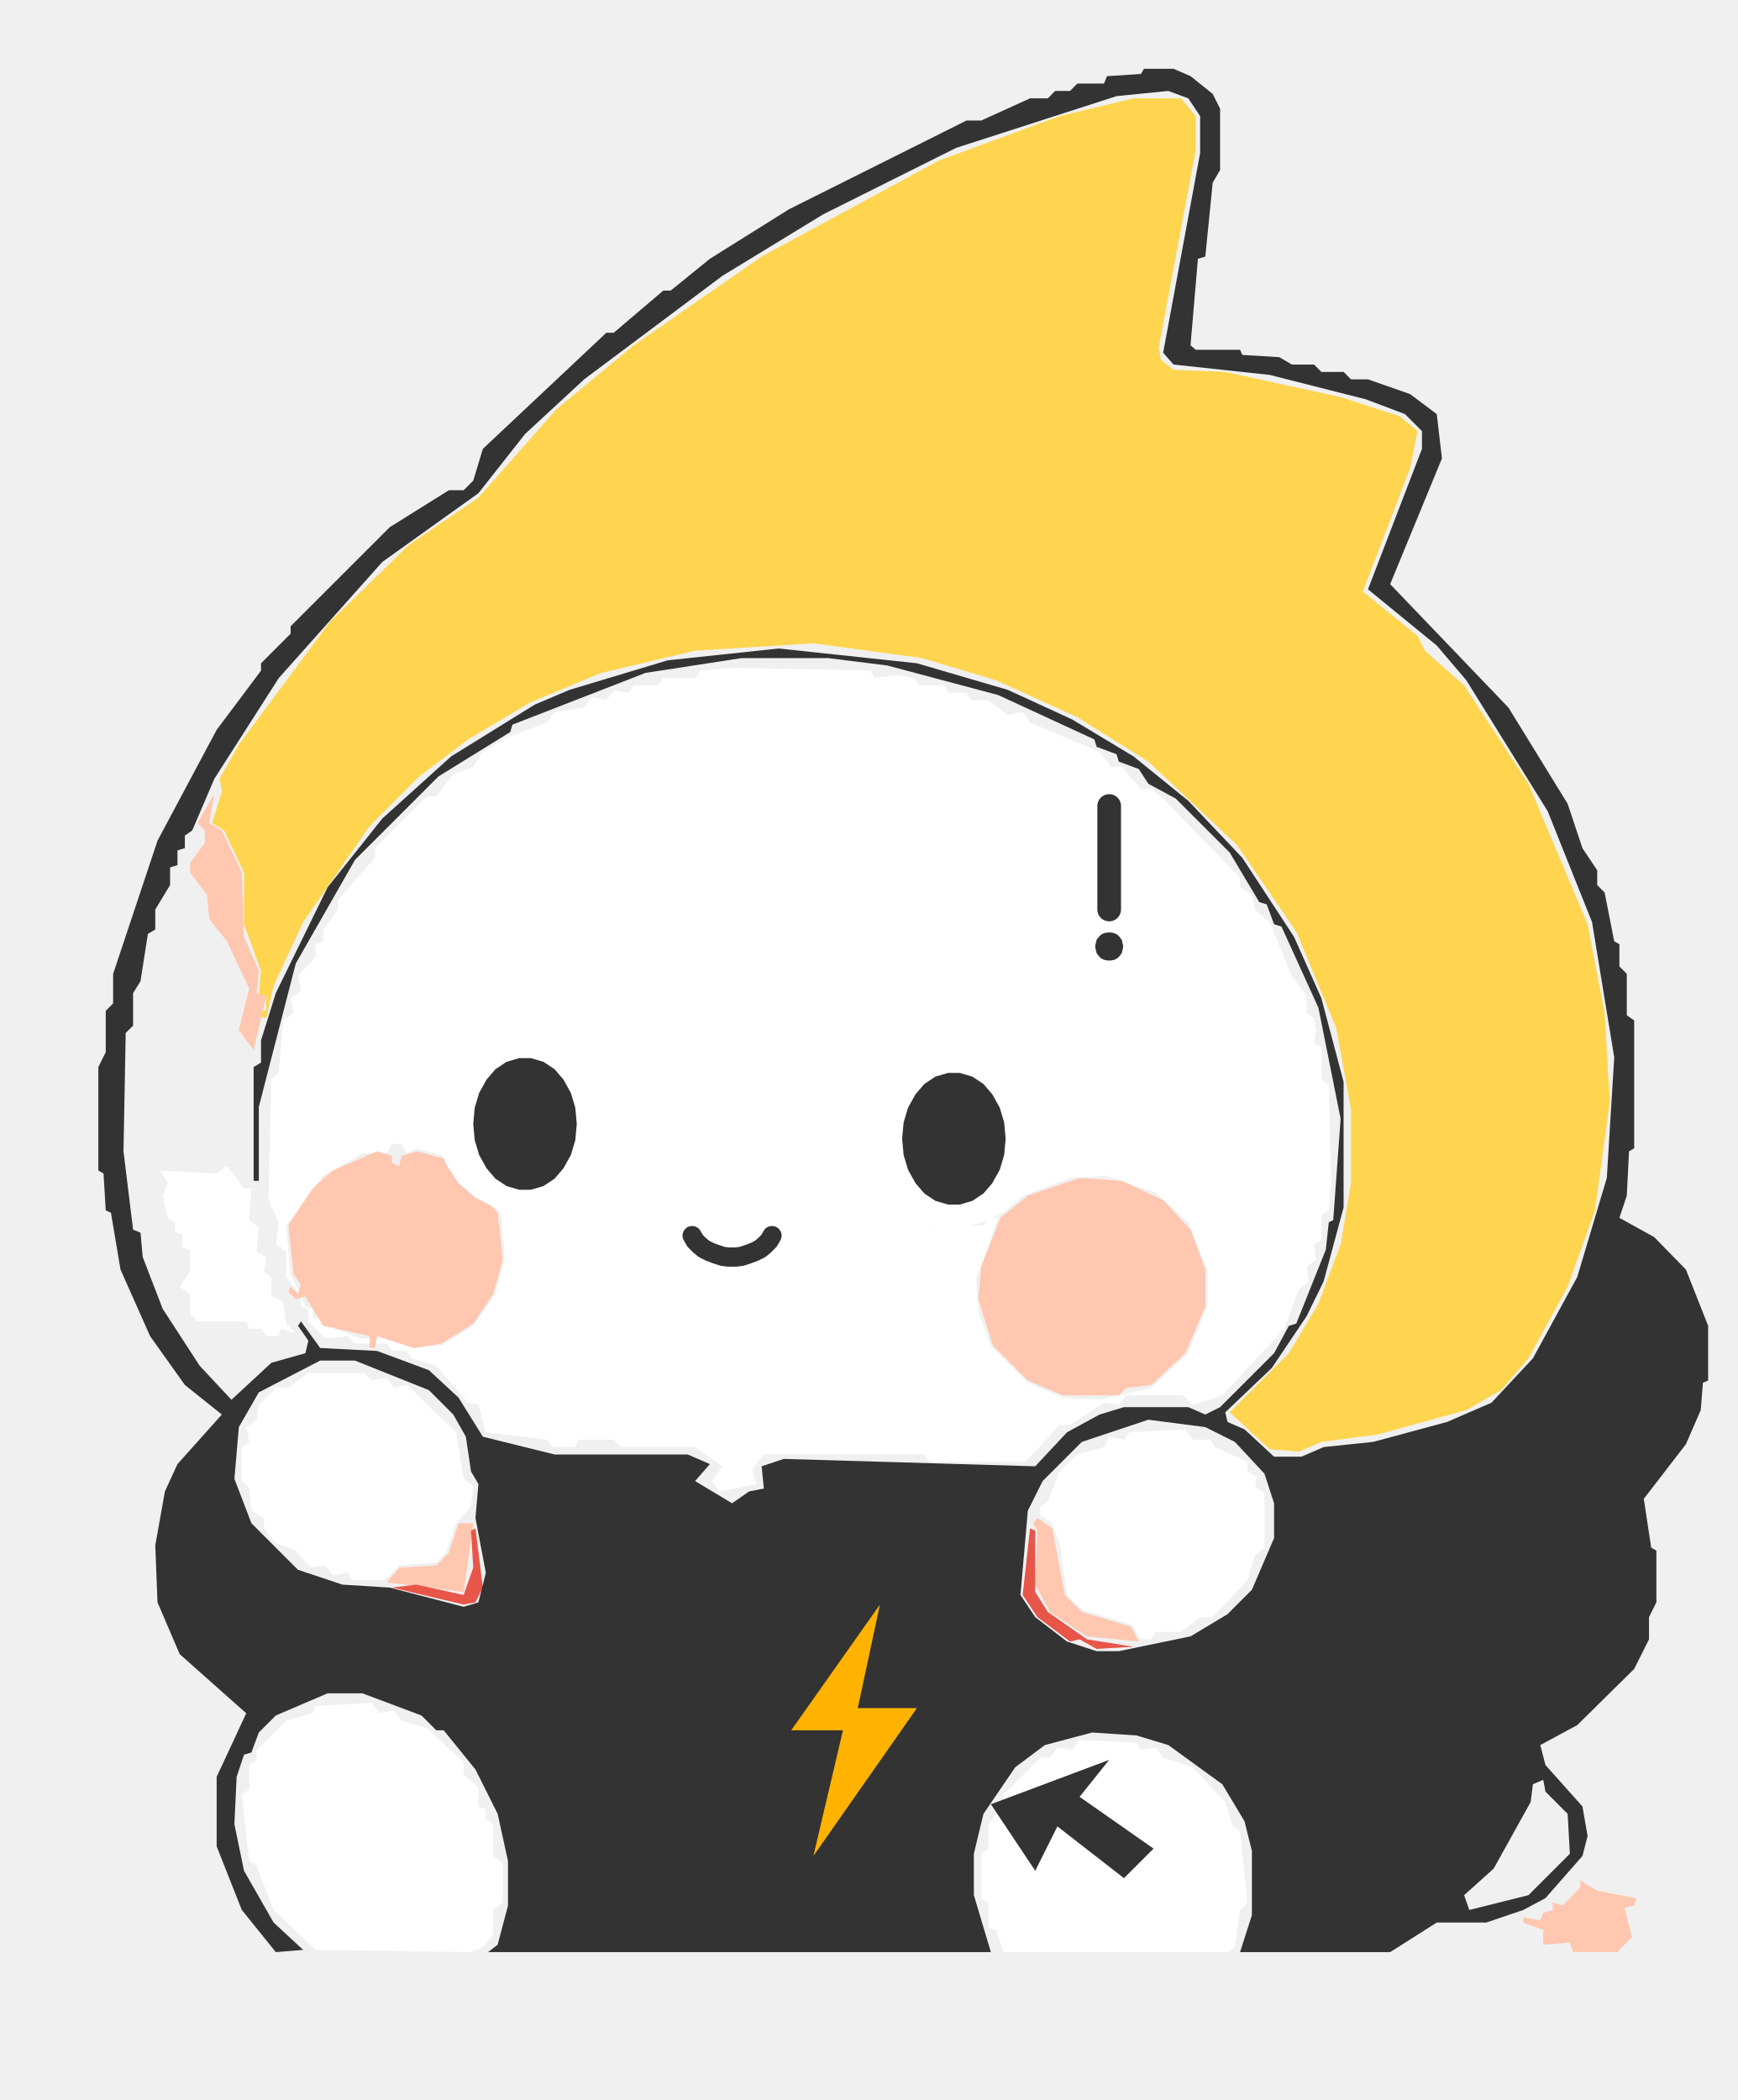
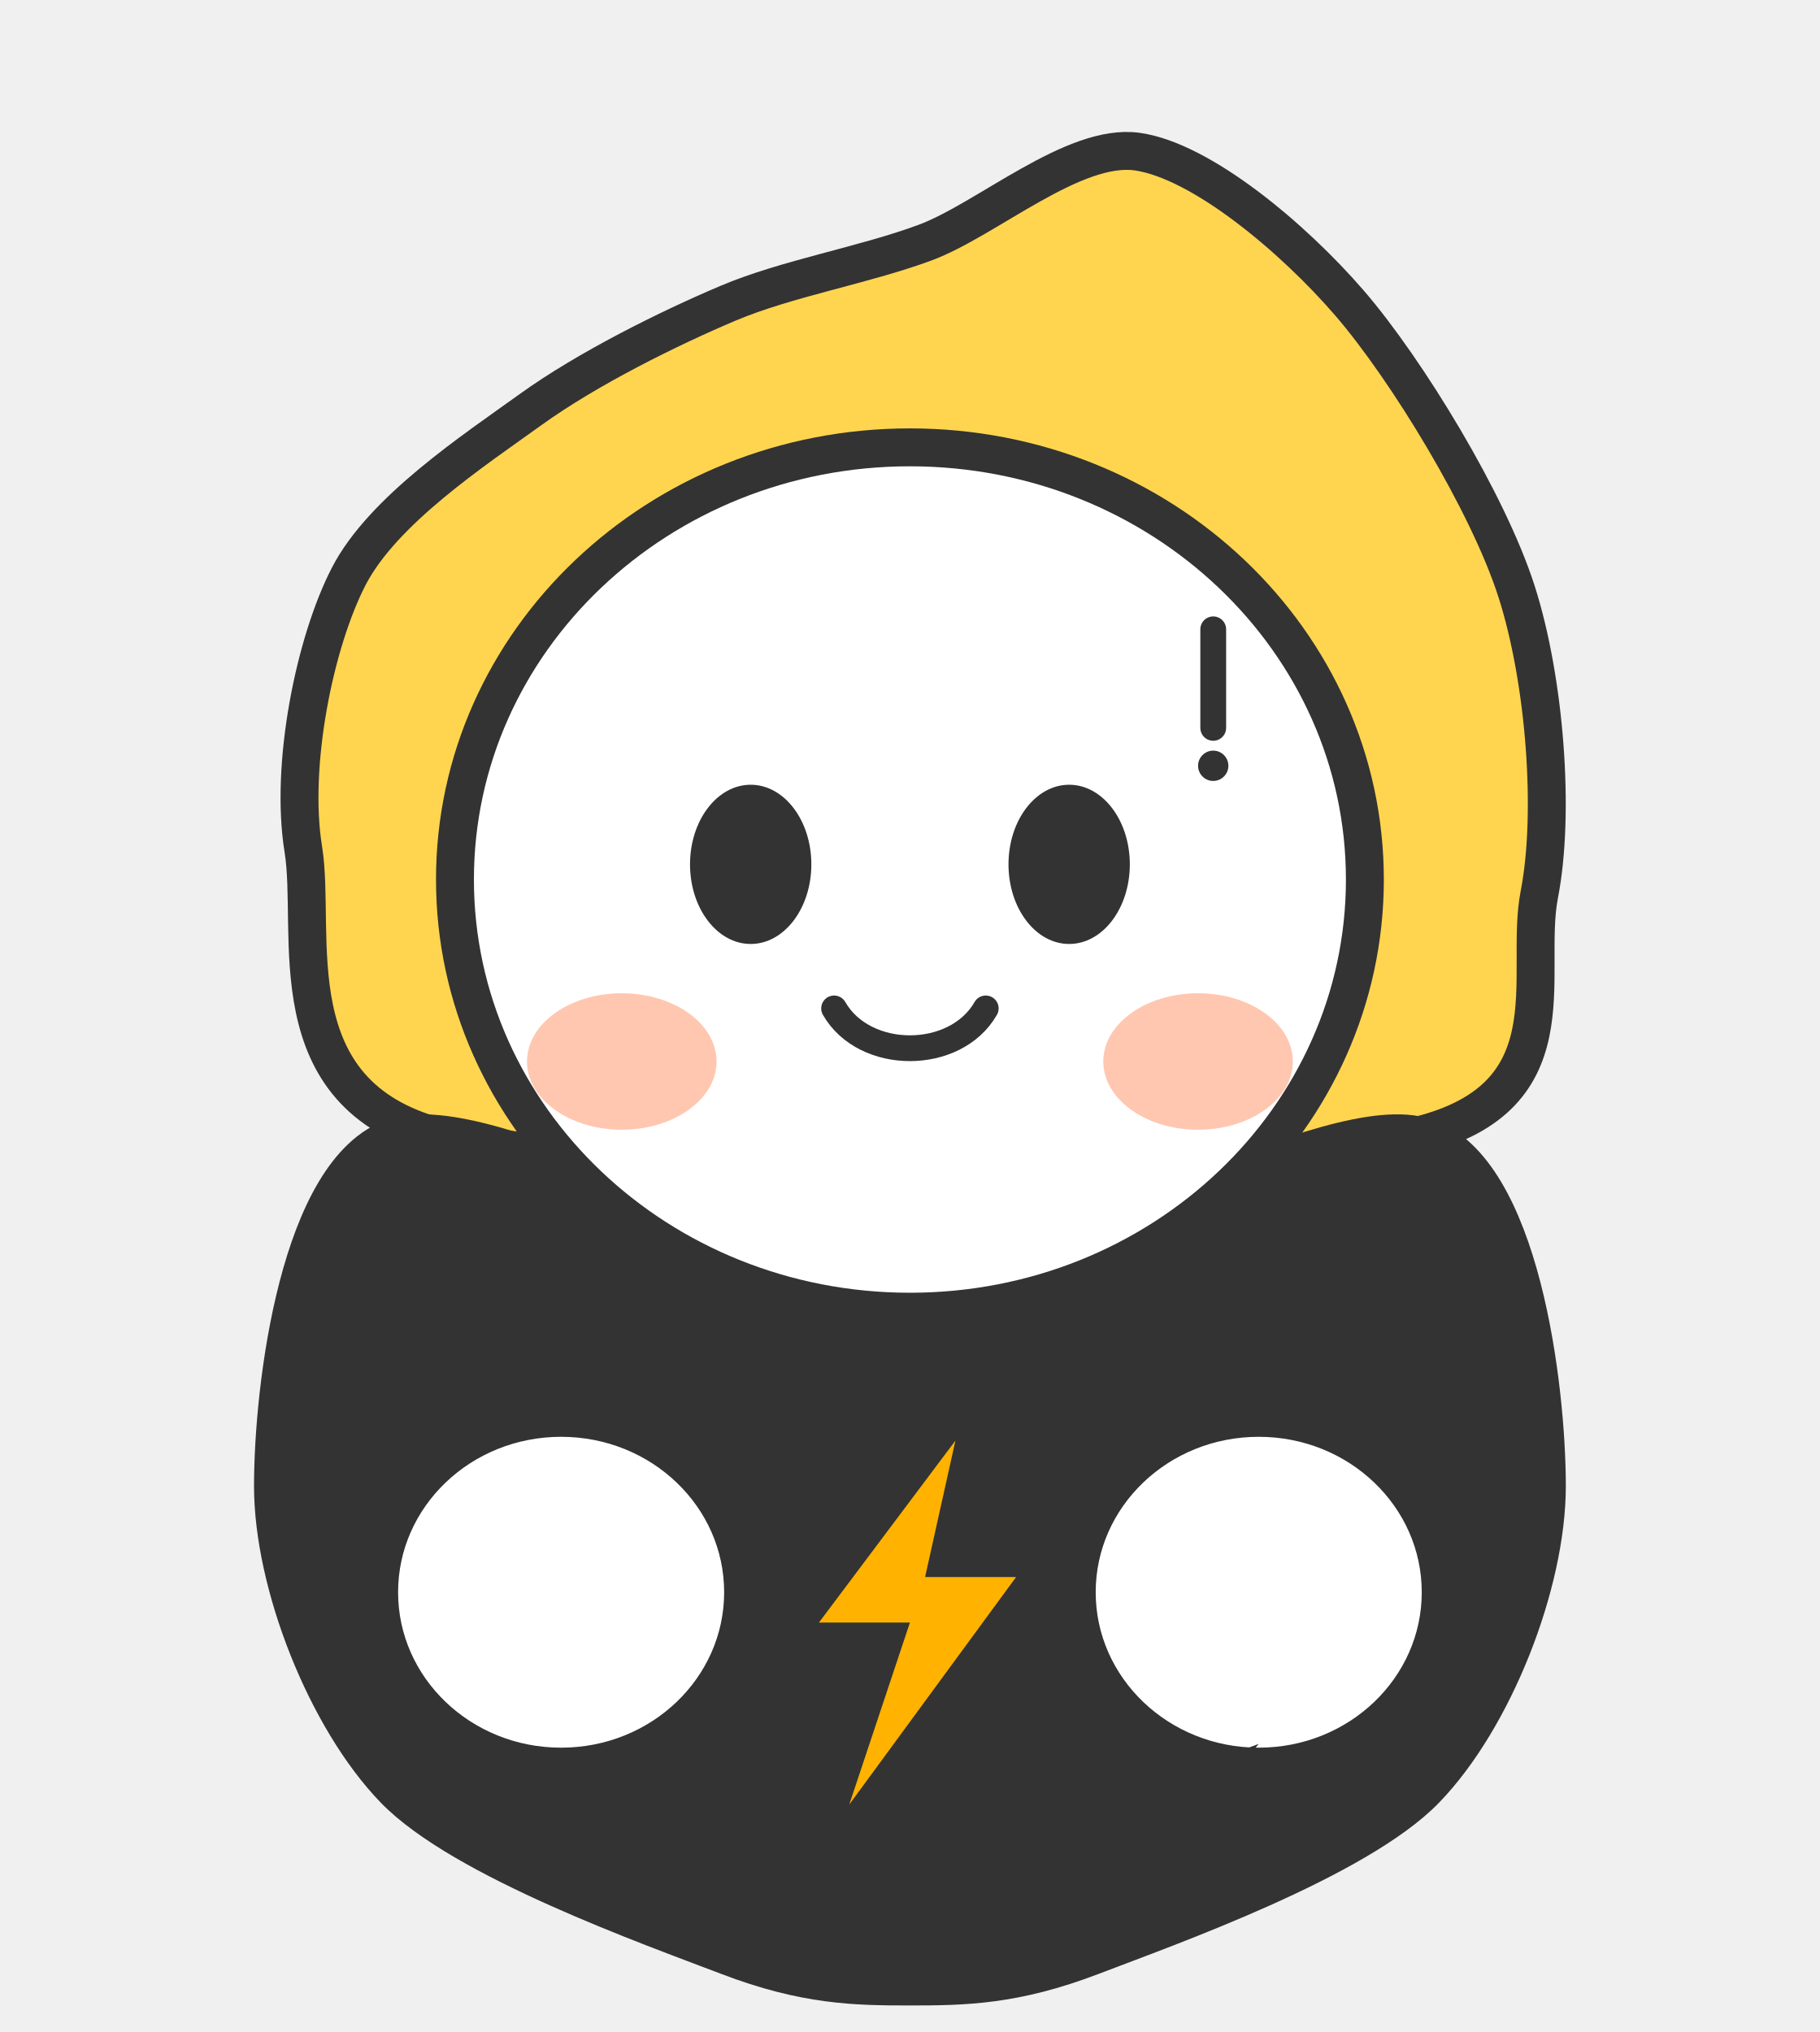
- <svg xmlns="http://www.w3.org/2000/svg" width="235" height="284" viewBox="0 0 235 284" role="img" aria-label="Volty 06-pointing">
-   <path fill="#FFD54F" fill-rule="evenodd" d="M153.3,13.3 L143.3,15.7 L127.0,21.7 L103.0,34.7 L85.7,46.7 L75.3,55.3 L64.7,67.3 L55.3,73.7 L44.7,84.0 L32.3,100.7 L29.7,105.3 L30.0,107.0 L28.7,111.3 L30.3,112.3 L33.0,118.0 L33.0,125.0 L35.3,131.3 L35.0,134.7 L36.0,135.0 L36.0,136.7 L34.3,136.7 L34.3,137.3 L36.0,137.7 L37.0,133.3 L41.0,124.7 L50.0,111.7 L56.7,105.0 L63.3,100.0 L71.7,95.0 L81.3,91.0 L94.0,88.0 L110.0,87.0 L124.7,89.0 L134.7,92.0 L145.7,97.0 L155.3,103.0 L167.3,114.3 L175.3,126.0 L180.7,139.0 L182.7,150.0 L182.7,160.0 L181.3,168.3 L178.3,176.3 L174.3,183.0 L166.3,191.0 L171.7,196.0 L175.7,196.3 L178.7,195.0 L186.3,194.0 L198.3,190.7 L203.0,188.0 L206.7,183.7 L212.0,174.0 L215.7,163.7 L217.7,149.0 L217.0,137.0 L214.7,125.0 L206.7,106.0 L198.0,92.7 L192.7,88.0 L191.7,86.0 L184.3,80.0 L190.7,63.3 L191.7,58.3 L189.3,56.3 L181.3,53.7 L165.7,50.3 L158.7,50.0 L157.0,48.7 L156.7,47.0 L161.7,20.3 L161.7,15.7 L159.7,13.3 Z" />
-   <path fill="#FFFFFF" fill-rule="evenodd" d="M135.7,242.7 L135.7,244.0 L133.7,246.7 L133.7,250.0 L132.7,250.7 L132.7,256.7 L133.7,257.3 L133.7,260.7 L134.7,261.0 L135.7,264.0 L166.0,264.0 L167.0,263.3 L167.7,258.3 L168.7,257.3 L167.7,247.7 L166.7,247.0 L165.7,243.7 L161.3,239.0 L157.3,237.7 L156.3,236.3 L154.3,236.7 L153.7,235.7 L146.0,235.3 L145.0,236.7 L143.0,236.3 L142.0,237.7 L140.7,237.7 Z M38.7,232.7 L34.7,236.7 L34.7,238.0 L33.7,238.7 L33.7,242.0 L32.7,242.7 L33.7,251.7 L34.7,252.3 L37.0,258.3 L42.7,263.7 L63.7,264.0 L65.3,263.3 L66.7,261.7 L66.7,258.3 L68.0,257.3 L68.0,252.0 L66.7,251.0 L66.7,246.7 L65.7,246.0 L65.7,244.7 L64.7,244.3 L64.7,241.7 L62.7,240.0 L62.7,238.3 L57.7,233.7 L54.3,232.7 L53.3,231.3 L51.3,231.7 L50.3,230.3 L42.7,230.7 L42.3,231.7 Z M160.3,193.3 L152.7,193.7 L152.0,194.7 L150.0,194.3 L149.3,195.7 L145.7,196.7 L143.3,199.0 L141.7,203.0 L140.7,203.7 L140.7,205.0 L142.3,206.0 L143.3,208.7 L144.3,215.7 L146.3,217.7 L153.0,219.7 L154.3,221.7 L155.7,221.7 L156.3,220.7 L159.7,220.7 L162.3,218.7 L164.0,218.7 L168.7,213.7 L169.7,210.3 L171.0,209.3 L171.0,202.0 L169.7,201.0 L170.0,199.7 L168.7,199.0 L168.7,197.7 L164.3,195.7 L163.7,194.7 L161.3,194.7 Z M35.0,190.0 L34.7,192.0 L33.3,193.0 L33.7,195.0 L32.7,195.7 L32.7,200.3 L33.7,201.3 L34.0,204.3 L35.7,205.3 L35.7,206.7 L37.3,208.7 L40.0,209.7 L42.0,212.0 L44.0,211.7 L45.0,213.0 L47.0,212.7 L47.7,213.7 L52.0,213.7 L54.0,211.7 L59.0,211.3 L60.3,210.0 L61.7,206.0 L63.7,203.7 L64.0,201.0 L62.7,200.0 L61.7,193.7 L55.0,187.3 L53.3,187.7 L52.3,186.3 L50.3,186.7 L49.3,185.7 L41.7,185.7 L39.0,187.7 L37.3,187.7 Z M21.7,158.3 L22.7,160.0 L22.0,161.7 L22.7,164.7 L23.7,165.3 L23.7,166.7 L24.7,167.0 L24.7,168.7 L25.7,169.0 L25.7,172.0 L24.3,174.0 L25.7,175.0 L25.7,177.7 L26.7,178.7 L33.3,178.7 L33.7,179.7 L35.3,179.7 L36.0,180.7 L37.7,180.7 L38.0,179.7 L40.0,180.3 L38.7,179.0 L38.3,176.0 L36.7,175.3 L36.7,172.7 L35.7,172.0 L36.0,170.0 L34.7,169.3 L35.0,166.0 L33.7,165.0 L34.0,160.7 L33.0,160.7 L30.7,157.7 L29.3,158.7 Z M40.3,132.0 L40.7,134.0 L39.3,135.0 L39.7,137.0 L38.3,138.0 L37.7,145.0 L36.7,146.0 L36.3,162.3 L37.7,165.3 L37.3,168.3 L38.7,169.3 L38.7,172.7 L40.7,175.3 L40.7,176.7 L41.7,177.0 L41.7,178.7 L44.0,181.0 L47.0,180.7 L48.0,181.7 L52.3,181.7 L53.0,182.7 L55.0,182.7 L55.7,183.7 L59.0,184.7 L63.3,189.7 L64.7,190.0 L65.7,193.7 L74.0,194.7 L74.7,195.7 L77.7,195.7 L78.3,194.7 L83.0,194.7 L84.0,195.7 L94.0,195.7 L97.7,198.3 L96.3,200.3 L97.3,201.7 L102.3,200.7 L101.7,198.7 L103.3,196.7 L125.0,196.7 L125.7,197.7 L138.7,197.7 L143.3,192.7 L144.7,192.7 L149.3,189.7 L151.3,190.0 L152.3,188.7 L160.0,188.7 L161.3,190.0 L165.3,188.7 L173.7,179.7 L175.7,174.3 L177.0,173.3 L176.7,171.3 L178.0,170.3 L177.7,168.3 L178.7,167.7 L178.7,164.3 L179.7,163.7 L180.0,159.7 L179.7,146.7 L178.7,146.0 L178.7,141.7 L177.7,141.0 L178.0,139.3 L177.7,137.7 L176.7,137.0 L176.7,134.7 L174.7,132.0 L171.7,124.7 L169.7,123.0 L169.3,121.0 L167.7,120.0 L167.7,118.7 L157.3,108.0 L155.7,106.7 L154.3,106.7 L151.7,103.7 L150.3,103.7 L148.7,101.7 L139.3,97.7 L138.3,96.3 L136.3,96.7 L133.7,94.7 L131.3,94.7 L130.7,93.7 L128.3,93.7 L127.7,92.7 L124.3,92.7 L123.7,91.7 L121.3,91.3 L118.3,91.7 L117.7,90.7 L99.0,90.3 L94.7,90.7 L94.0,91.7 L89.7,91.7 L89.0,92.7 L85.7,92.7 L85.0,93.7 L83.0,93.3 L82.0,94.7 L80.0,94.3 L79.0,95.7 L75.0,96.3 L74.0,97.7 L68.7,99.7 L65.3,101.7 L64.0,103.7 L61.3,104.7 L59.0,107.7 L57.7,107.7 L50.7,114.7 L50.7,116.0 L45.7,121.7 L45.7,123.0 L43.7,125.7 L43.7,127.3 L42.7,127.7 L42.7,129.3 Z M87.0,162.0 L89.0,160.7 L90.7,161.7 L94.7,161.7 L96.3,158.7 L100.0,158.7 L102.7,161.7 L104.0,161.7 L104.7,162.7 L107.3,163.0 L108.3,161.7 L110.3,161.7 L111.7,162.7 L111.7,164.3 L110.0,166.7 L107.7,166.7 L107.7,170.0 L105.7,171.7 L105.3,173.7 L102.0,174.3 L101.0,175.7 L98.3,175.7 L97.3,174.3 L95.3,174.7 L91.7,171.0 L91.7,168.0 L90.7,166.3 L86.7,165.0 Z M124.3,146.7 L125.7,146.7 L126.3,145.7 L132.0,145.7 L137.7,150.3 L137.7,151.7 L138.7,152.3 L138.7,160.0 L137.7,160.7 L137.7,162.0 L144.7,159.3 L149.7,159.0 L156.3,161.3 L160.7,165.3 L163.3,171.7 L163.3,176.7 L160.7,183.0 L155.7,187.7 L148.7,189.3 L143.7,189.0 L139.0,187.0 L134.0,182.0 L132.3,177.3 L132.0,173.0 L135.0,164.7 L133.7,164.7 L133.0,165.7 L126.3,165.7 L125.7,164.7 L124.3,164.7 L120.7,160.0 L120.7,151.3 Z M78.7,145.3 L78.7,146.7 L80.7,149.3 L80.7,157.0 L79.7,157.7 L79.7,159.0 L77.0,161.7 L74.0,162.3 L73.0,163.7 L70.3,163.7 L69.7,162.7 L67.3,162.7 L65.3,160.7 L64.7,161.0 L67.7,164.0 L68.3,170.3 L67.0,175.0 L64.0,179.3 L59.7,182.0 L55.7,182.3 L52.0,181.0 L48.7,181.0 L45.3,179.7 L44.3,178.3 L42.3,178.3 L42.3,177.0 L41.3,176.7 L39.3,172.3 L38.7,165.7 L43.7,159.0 L49.0,156.0 L52.3,156.0 L53.0,154.7 L54.3,154.7 L55.0,156.0 L56.3,155.3 L61.3,156.7 L62.7,158.0 L62.7,155.0 L61.7,154.0 L62.7,148.3 L63.7,147.7 L63.7,146.3 L68.3,142.7 L75.0,142.7 Z" />
-   <path fill="#FFC7B0" fill-rule="evenodd" d="M206.0,259.3 L206.0,260.0 L208.7,261.0 L208.7,263.0 L212.3,262.7 L212.7,264.0 L218.7,264.0 L220.7,262.0 L219.7,258.0 L221.0,257.7 L221.3,256.7 L216.0,255.7 L213.7,254.3 L213.7,255.3 L211.3,257.7 L210.0,257.3 L210.0,258.3 L208.7,258.7 L208.3,259.7 Z M64.0,206.0 L62.0,206.0 L60.7,210.0 L59.0,211.7 L54.0,212.0 L52.3,214.0 L62.7,215.3 Z M140.3,205.3 L139.7,206.0 L140.3,207.0 L140.0,214.3 L142.0,218.0 L147.0,221.3 L154.0,222.0 L153.0,220.0 L146.3,218.0 L144.0,215.7 L142.3,206.7 Z M95.3,166.0 L95.7,169.0 L97.7,171.0 L101.7,171.0 L103.7,168.0 L103.7,166.7 L100.7,165.7 L99.7,164.0 Z M146.0,159.3 L139.0,161.7 L135.3,164.7 L132.7,171.3 L132.3,175.7 L134.3,182.0 L139.0,186.7 L143.7,188.7 L151.3,188.7 L152.3,187.7 L155.7,187.3 L160.3,183.0 L163.0,176.7 L163.0,171.7 L161.0,166.3 L157.3,162.3 L151.7,159.7 Z M45.0,158.3 L42.3,160.7 L39.0,165.7 L39.7,172.3 L40.7,173.7 L40.3,175.0 L39.3,174.0 L39.0,174.7 L40.0,175.7 L41.3,175.3 L43.7,179.3 L50.0,180.7 L50.0,182.3 L50.7,182.3 L51.0,180.7 L56.0,182.3 L59.7,181.7 L64.0,179.0 L66.7,175.0 L68.0,170.3 L67.3,164.0 L64.7,161.3 L64.7,160.3 L63.0,159.7 L61.3,157.0 L56.3,155.7 L54.3,156.3 L54.0,157.7 L53.0,157.3 L53.0,156.3 L51.0,155.7 Z M29.0,107.3 L26.7,111.3 L27.7,112.3 L27.7,114.0 L25.7,116.7 L25.7,118.0 L28.0,121.0 L28.3,124.3 L30.7,127.3 L33.7,133.7 L32.3,139.3 L34.3,142.0 L36.0,134.7 L34.7,134.3 L35.0,131.3 L33.0,126.7 L32.7,118.0 L30.0,112.3 L28.3,111.3 Z" />
-   <path fill="#E8564A" fill-rule="evenodd" d="M139.3,206.7 L138.3,215.7 L140.3,218.7 L144.7,222.0 L146.0,221.7 L148.3,223.0 L153.3,222.7 L147.0,221.7 L141.7,218.0 L140.0,215.3 L140.0,207.0 Z M64.3,206.7 L63.7,207.0 L64.0,212.0 L62.7,215.7 L56.3,214.3 L53.0,214.7 L62.7,217.0 L64.3,216.7 L65.3,214.7 Z" />
-   <path fill="#333333" fill-rule="evenodd" d="M88.0,162.7 L88.3,165.0 L92.0,166.0 L93.3,170.7 L96.3,173.7 L101.3,174.0 L104.0,172.7 L106.0,170.3 L106.7,166.7 L111.0,163.7 L109.7,162.7 L107.7,164.0 L103.3,163.3 L101.3,162.3 L100.3,160.3 L99.0,160.0 L96.3,160.3 L95.0,162.3 L93.0,163.3 L90.3,163.3 L89.0,162.0 Z M98.3,163.3 L99.7,163.3 L104.3,166.3 L104.3,168.7 L101.0,172.3 L97.3,172.0 L94.7,168.7 L94.7,165.7 Z M128.7,146.7 L125.3,147.7 L122.7,150.3 L121.3,154.0 L121.3,157.3 L122.7,161.0 L125.3,163.7 L127.3,164.7 L132.0,164.7 L134.0,164.0 L136.7,161.0 L137.7,154.7 L136.0,150.0 L134.3,148.3 L131.0,146.7 Z M71.0,143.3 L67.3,144.7 L64.7,147.3 L63.3,150.7 L63.3,155.7 L65.3,160.0 L68.3,161.7 L73.3,162.0 L76.0,161.0 L78.7,158.0 L80.0,152.0 L78.0,146.3 L74.0,143.7 Z M161.0,10.3 L158.7,9.3 L154.7,9.3 L154.3,10.0 L149.7,10.3 L149.3,11.3 L145.7,11.3 L144.7,12.3 L142.7,12.3 L141.7,13.3 L139.3,13.3 L132.7,16.3 L130.7,16.3 L106.7,28.3 L96.0,35.0 L90.7,39.3 L89.7,39.3 L83.0,45.0 L82.0,45.0 L65.3,60.7 L64.0,65.0 L62.7,66.3 L60.7,66.3 L52.7,71.3 L39.3,84.7 L39.3,85.7 L35.3,89.7 L35.3,90.7 L29.3,98.7 L21.3,113.7 L15.3,131.7 L15.3,135.7 L14.3,136.7 L14.3,142.3 L13.3,144.3 L13.3,158.3 L14.0,158.7 L14.3,163.7 L15.0,164.0 L16.3,171.7 L20.3,180.7 L25.0,187.3 L30.0,191.3 L24.0,198.0 L22.3,201.7 L21.0,209.0 L21.3,216.7 L24.3,223.7 L33.3,231.7 L29.3,240.3 L29.3,249.7 L32.7,258.3 L37.3,264.0 L41.0,263.7 L37.0,260.0 L33.0,253.0 L31.7,246.7 L32.0,240.3 L33.0,237.3 L34.0,237.0 L35.0,234.3 L37.3,232.0 L44.3,229.0 L49.0,229.0 L57.0,232.0 L59.0,234.0 L60.0,234.0 L64.3,239.3 L67.3,245.3 L68.7,251.7 L68.7,257.7 L67.3,263.0 L66.0,264.0 L134.0,264.0 L131.7,256.3 L131.7,250.7 L133.0,245.3 L137.3,239.0 L141.3,236.0 L147.7,234.3 L153.7,234.7 L158.0,236.0 L165.3,241.3 L168.3,246.3 L169.3,250.3 L169.3,259.0 L167.7,264.0 L188.0,264.0 L194.3,260.0 L201.0,260.0 L206.0,258.3 L209.0,256.7 L214.0,251.0 L214.7,248.3 L214.0,244.3 L209.0,238.7 L208.3,236.0 L213.3,233.3 L221.0,225.7 L223.0,221.7 L223.0,218.7 L224.0,216.7 L224.0,209.7 L223.3,209.3 L222.3,202.7 L228.0,195.3 L230.0,190.7 L230.3,187.0 L231.0,186.7 L231.0,179.3 L228.0,171.7 L223.7,167.3 L219.0,164.7 L220.0,161.7 L220.3,155.7 L221.0,155.3 L221.0,138.0 L220.0,137.3 L220.0,131.7 L219.0,130.7 L219.0,127.7 L218.3,127.3 L217.0,120.7 L216.0,119.7 L216.0,117.7 L214.0,114.7 L212.0,108.7 L204.0,95.7 L188.0,79.0 L195.0,62.0 L194.3,56.0 L190.7,53.3 L185.0,51.3 L182.7,51.3 L181.7,50.3 L178.7,50.3 L177.7,49.3 L174.7,49.3 L173.0,48.3 L168.0,48.0 L167.7,47.3 L161.7,47.3 L161.0,46.7 L162.0,35.0 L163.0,34.7 L164.0,24.7 L165.0,23.0 L165.0,14.7 L164.0,12.7 Z M208.7,240.7 L209.0,242.3 L212.0,245.3 L212.3,250.7 L206.7,256.3 L198.7,258.3 L198.0,256.3 L202.0,252.7 L207.0,243.7 L207.3,241.3 Z M167.0,195.0 L171.0,199.3 L172.3,203.3 L172.3,208.0 L169.3,215.0 L166.0,218.3 L161.0,221.3 L151.3,223.3 L148.3,223.3 L144.3,222.0 L140.0,218.7 L138.0,215.7 L139.0,204.3 L141.0,200.3 L146.3,195.0 L155.3,192.0 L163.0,193.0 Z M35.0,188.3 L43.3,184.0 L48.0,184.0 L58.0,188.0 L61.3,191.3 L63.0,194.3 L63.7,199.0 L64.7,200.7 L64.3,205.3 L65.7,212.7 L64.7,216.7 L62.7,217.3 L52.7,214.7 L46.3,214.3 L40.3,212.3 L34.0,206.0 L31.7,200.0 L32.3,193.0 Z M160.7,13.3 L162.3,15.7 L162.3,20.7 L157.3,47.7 L158.7,49.3 L171.7,50.7 L184.7,54.0 L190.0,56.0 L192.3,58.3 L192.3,60.7 L185.0,79.7 L194.3,87.3 L198.3,92.0 L209.3,109.7 L215.3,124.7 L218.3,143.0 L217.3,159.3 L213.3,172.7 L207.3,183.7 L201.7,189.7 L195.7,192.3 L185.7,195.0 L179.0,195.7 L176.0,197.0 L172.3,197.0 L168.3,193.3 L166.0,192.3 L165.7,191.0 L172.0,185.0 L176.7,178.0 L179.0,173.3 L181.7,163.3 L181.7,146.3 L178.7,135.0 L175.0,126.7 L168.0,116.0 L160.7,108.3 L153.3,102.3 L145.0,97.3 L136.3,93.3 L124.0,89.7 L105.3,87.7 L90.3,89.3 L77.0,93.3 L72.3,95.3 L61.0,102.3 L51.7,110.7 L44.3,120.0 L37.3,134.3 L35.3,140.7 L35.3,143.7 L34.3,144.3 L34.3,159.7 L35.0,159.7 L35.0,149.7 L40.0,130.3 L48.0,116.3 L59.3,105.0 L69.0,99.0 L69.3,98.0 L87.3,91.0 L100.3,89.0 L112.0,89.0 L120.0,90.0 L135.0,94.0 L148.0,100.0 L148.3,101.0 L151.0,102.0 L151.3,103.0 L154.0,104.0 L155.3,106.0 L159.0,108.0 L166.3,115.3 L170.3,122.0 L171.3,122.3 L172.3,125.0 L173.3,125.3 L178.3,136.3 L181.3,151.3 L180.3,165.0 L179.7,165.3 L179.3,169.0 L175.3,179.0 L174.3,179.3 L172.3,183.0 L165.0,190.3 L163.0,191.3 L160.7,190.3 L152.0,190.3 L148.7,191.3 L144.3,193.7 L140.0,198.3 L106.0,197.3 L103.0,198.3 L103.3,201.3 L101.3,201.7 L99.0,203.3 L94.0,200.3 L96.0,198.0 L93.0,196.7 L75.0,196.7 L65.3,194.3 L62.0,189.0 L58.0,185.3 L51.0,182.7 L43.3,182.3 L40.7,178.7 L40.3,179.3 L41.7,181.3 L41.3,183.0 L36.7,184.3 L31.3,189.3 L27.0,184.7 L22.0,177.0 L19.3,170.0 L19.0,166.7 L18.0,166.3 L16.7,155.7 L17.0,139.7 L18.0,138.7 L18.0,134.3 L19.0,132.7 L20.0,126.3 L21.0,125.7 L21.0,123.0 L23.0,119.7 L23.0,117.3 L24.0,117.0 L24.0,115.0 L25.0,114.7 L25.0,113.0 L26.0,112.3 L29.0,105.3 L37.7,91.7 L51.7,76.0 L64.7,66.7 L71.0,58.7 L79.0,51.3 L97.7,37.3 L111.3,29.0 L129.3,20.0 L151.0,13.0 L158.0,12.3 Z" />
-   <path fill="#FFB300" fill-rule="evenodd" d="M119.0,217.0 L107.0,234.0 L114.0,234.0 L110.0,251.0 L124.0,231.0 L116.0,231.0 Z" />
-   <path fill="#333333" fill-rule="evenodd" d="M134.0,244.0 L150.0,238.0 L146.0,243.0 L156.0,250.0 L152.0,254.0 L143.0,247.0 L140.0,253.0 Z" />
-   <path fill="#FFFFFF" fill-rule="evenodd" d="M83.0,152.0 L82.7,154.9 L81.6,157.6 L80.0,160.0 L77.8,161.9 L75.3,163.2 L72.4,163.9 L69.6,163.9 L66.7,163.2 L64.2,161.9 L62.0,160.0 L60.4,157.6 L59.3,154.9 L59.0,152.0 L59.3,149.1 L60.4,146.4 L62.0,144.0 L64.2,142.1 L66.7,140.8 L69.6,140.1 L72.4,140.1 L75.3,140.8 L77.8,142.1 L80.0,144.0 L81.6,146.4 L82.7,149.1 Z" />
-   <path fill="#FFFFFF" fill-rule="evenodd" d="M141.0,154.0 L140.7,156.9 L139.6,159.6 L138.0,162.0 L135.8,163.9 L133.3,165.2 L130.4,165.9 L127.6,165.9 L124.7,165.2 L122.2,163.9 L120.0,162.0 L118.4,159.6 L117.3,156.9 L117.0,154.0 L117.3,151.1 L118.4,148.4 L120.0,146.0 L122.2,144.1 L124.7,142.8 L127.6,142.1 L130.4,142.1 L133.3,142.8 L135.8,144.1 L138.0,146.0 L139.6,148.4 L140.7,151.1 Z" />
-   <path fill="#FFFFFF" fill-rule="evenodd" d="M114.0,166.0 L113.6,168.6 L112.3,171.1 L110.2,173.3 L107.5,175.1 L104.3,176.3 L100.8,176.9 L97.2,176.9 L93.7,176.3 L90.5,175.1 L87.8,173.3 L85.7,171.1 L84.4,168.6 L84.0,166.0 L84.4,163.4 L85.7,160.9 L87.8,158.7 L90.5,156.9 L93.7,155.7 L97.2,155.1 L100.8,155.1 L104.3,155.7 L107.5,156.9 L110.2,158.7 L112.3,160.9 L113.6,163.4 Z" />
-   <path fill="#333333" fill-rule="evenodd" d="M78.0,152.0 L77.8,154.2 L77.2,156.2 L76.2,158.0 L75.0,159.4 L73.5,160.4 L71.8,160.9 L70.2,160.9 L68.5,160.4 L67.0,159.4 L65.8,158.0 L64.8,156.2 L64.2,154.2 L64.0,152.0 L64.2,149.8 L64.8,147.8 L65.8,146.0 L67.0,144.6 L68.5,143.6 L70.2,143.1 L71.8,143.1 L73.5,143.6 L75.0,144.6 L76.2,146.0 L77.2,147.8 L77.8,149.8 Z" />
-   <path fill="#333333" fill-rule="evenodd" d="M136.0,154.0 L135.8,156.2 L135.2,158.2 L134.2,160.0 L133.0,161.4 L131.5,162.4 L129.8,162.9 L128.2,162.9 L126.5,162.4 L125.0,161.4 L123.8,160.0 L122.8,158.2 L122.2,156.2 L122.0,154.0 L122.2,151.8 L122.8,149.8 L123.8,148.0 L125.0,146.6 L126.5,145.6 L128.2,145.1 L129.8,145.1 L131.5,145.6 L133.0,146.6 L134.2,148.0 L135.2,149.8 L135.8,151.8 Z" />
-   <path fill="none" stroke="#333333" stroke-width="2.6" stroke-linecap="round" stroke-linejoin="round" d="M104.4,167.1 L104.0,167.8 L103.4,168.4 L102.8,168.9 L102.0,169.3 L101.2,169.6 L100.3,169.9 L99.5,170.0 L98.5,170.0 L97.7,169.9 L96.8,169.6 L96.0,169.3 L95.2,168.9 L94.6,168.4 L94.0,167.8 L93.6,167.1" />
-   <path fill="none" stroke="#333333" stroke-width="3.2" stroke-linecap="round" stroke-linejoin="round" d="M150.0,109.0 L150.0,123.0" />
-   <path fill="#333333" fill-rule="evenodd" d="M151.9,128.0 L151.8,128.5 L151.7,128.9 L151.4,129.3 L151.1,129.6 L150.7,129.8 L150.2,129.9 L149.8,129.9 L149.3,129.8 L148.9,129.6 L148.6,129.3 L148.3,128.9 L148.2,128.5 L148.1,128.0 L148.2,127.5 L148.3,127.1 L148.6,126.7 L148.9,126.4 L149.3,126.2 L149.8,126.1 L150.2,126.1 L150.7,126.2 L151.1,126.4 L151.4,126.7 L151.7,127.1 L151.8,127.5 Z" />
+ <svg xmlns="http://www.w3.org/2000/svg" width="240" height="268" viewBox="0 0 240 268" role="img" aria-label="Volty 06-pointing">
+   <path fill="#FFD54F" stroke="#333333" stroke-width="5" stroke-linecap="round" stroke-linejoin="round" d="M58.00 150.00 C36.10 144.30 41.80 123.10 40.00 112.00 C38.20 100.90 41.50 84.70 46.00 76.00 C50.50 67.30 62.50 59.40 70.00 54.00 C77.50 48.60 88.20 43.30 96.00 40.00 C103.80 36.70 113.90 35.00 122.00 32.00 C130.10 29.00 141.60 18.80 150.00 20.00 C158.40 21.20 170.50 31.30 178.00 40.00 C185.50 48.70 196.25 66.30 200.00 78.00 C203.75 89.70 205.10 107.20 203.00 118.00 C200.90 128.80 207.75 145.20 186.00 150.00 C164.25 154.80 79.90 155.70 58.00 150.00 Z" />
+   <path fill="#333333" stroke="#333333" stroke-width="5" stroke-linecap="round" stroke-linejoin="round" d="M52.00 150.00 C39.40 154.20 36.00 183.10 36.00 196.00 C36.00 208.90 43.00 226.70 52.00 236.00 C61.00 245.30 85.80 254.10 96.00 258.00 C106.20 261.90 112.80 262.00 120.00 262.00 C127.20 262.00 133.80 261.90 144.00 258.00 C154.20 254.10 179.00 245.30 188.00 236.00 C197.00 226.70 204.00 208.90 204.00 196.00 C204.00 183.10 200.60 154.20 188.00 150.00 C175.40 145.80 140.40 168.00 120.00 168.00 C99.60 168.00 64.60 145.80 52.00 150.00 Z" />
+   <path fill="#FFFFFF" stroke="#333333" stroke-width="5" stroke-linecap="round" stroke-linejoin="round" d="M180.00 116.00 C180.00 147.48 153.14 173.00 120.00 173.00 C86.86 173.00 60.00 147.48 60.00 116.00 C60.00 84.52 86.86 59.00 120.00 59.00 C153.14 59.00 180.00 84.52 180.00 116.00 Z" />
+   <path fill="#FFFFFF" stroke="#333333" stroke-width="5" stroke-linecap="round" stroke-linejoin="round" d="M98.00 210.00 C98.00 222.70 87.26 233.00 74.00 233.00 C60.74 233.00 50.00 222.70 50.00 210.00 C50.00 197.30 60.74 187.00 74.00 187.00 C87.26 187.00 98.00 197.30 98.00 210.00 Z" />
+   <path fill="#FFFFFF" stroke="#333333" stroke-width="5" stroke-linecap="round" stroke-linejoin="round" d="M190.00 210.00 C190.00 222.70 179.26 233.00 166.00 233.00 C152.74 233.00 142.00 222.70 142.00 210.00 C142.00 197.30 152.74 187.00 166.00 187.00 C179.26 187.00 190.00 197.30 190.00 210.00 Z" />
+   <path fill="#FFB300" d="M126.00 190.00 L108.00 214.00 L120.00 214.00 L112.00 238.00 L134.00 208.00 L122.00 208.00 Z" />
+   <path fill="#333333" d="M150.00 236.00 L166.00 230.00 L162.00 235.00 L172.00 242.00 L168.00 247.00 L159.00 239.00 L156.00 246.00 Z" />
+   <path fill="#FFC7B0" d="M94.50 140.00 C94.50 144.97 88.90 149.00 82.00 149.00 C75.10 149.00 69.50 144.97 69.50 140.00 C69.50 135.03 75.10 131.00 82.00 131.00 C88.90 131.00 94.50 135.03 94.50 140.00 Z" />
+   <path fill="#FFC7B0" d="M170.50 140.00 C170.50 144.97 164.90 149.00 158.00 149.00 C151.10 149.00 145.50 144.97 145.50 140.00 C145.50 135.03 151.10 131.00 158.00 131.00 C164.90 131.00 170.50 135.03 170.50 140.00 Z" />
+   <path fill="#333333" d="M107.00 114.00 C107.00 119.80 103.42 124.50 99.00 124.50 C94.58 124.50 91.00 119.80 91.00 114.00 C91.00 108.20 94.58 103.50 99.00 103.50 C103.42 103.50 107.00 108.20 107.00 114.00 Z" />
+   <path fill="#333333" d="M149.00 114.00 C149.00 119.80 145.42 124.50 141.00 124.50 C136.58 124.50 133.00 119.80 133.00 114.00 C133.00 108.20 136.58 103.50 141.00 103.50 C145.42 103.50 149.00 108.20 149.00 114.00 Z" />
+   <path fill="none" stroke="#333333" stroke-width="3.4" stroke-linecap="round" stroke-linejoin="round" d="M110.00 133.00 C114.00 140.00 126.00 140.00 130.00 133.00" />
+   <path fill="none" stroke="#333333" stroke-width="3.4" stroke-linecap="round" stroke-linejoin="round" d="M160.00 83.00 L160.00 96.00" />
+   <path fill="#333333" d="M162.00 101.00 C162.00 102.10 161.10 103.00 160.00 103.00 C158.90 103.00 158.00 102.10 158.00 101.00 C158.00 99.90 158.90 99.00 160.00 99.00 C161.10 99.00 162.00 99.90 162.00 101.00 Z" />
</svg>
